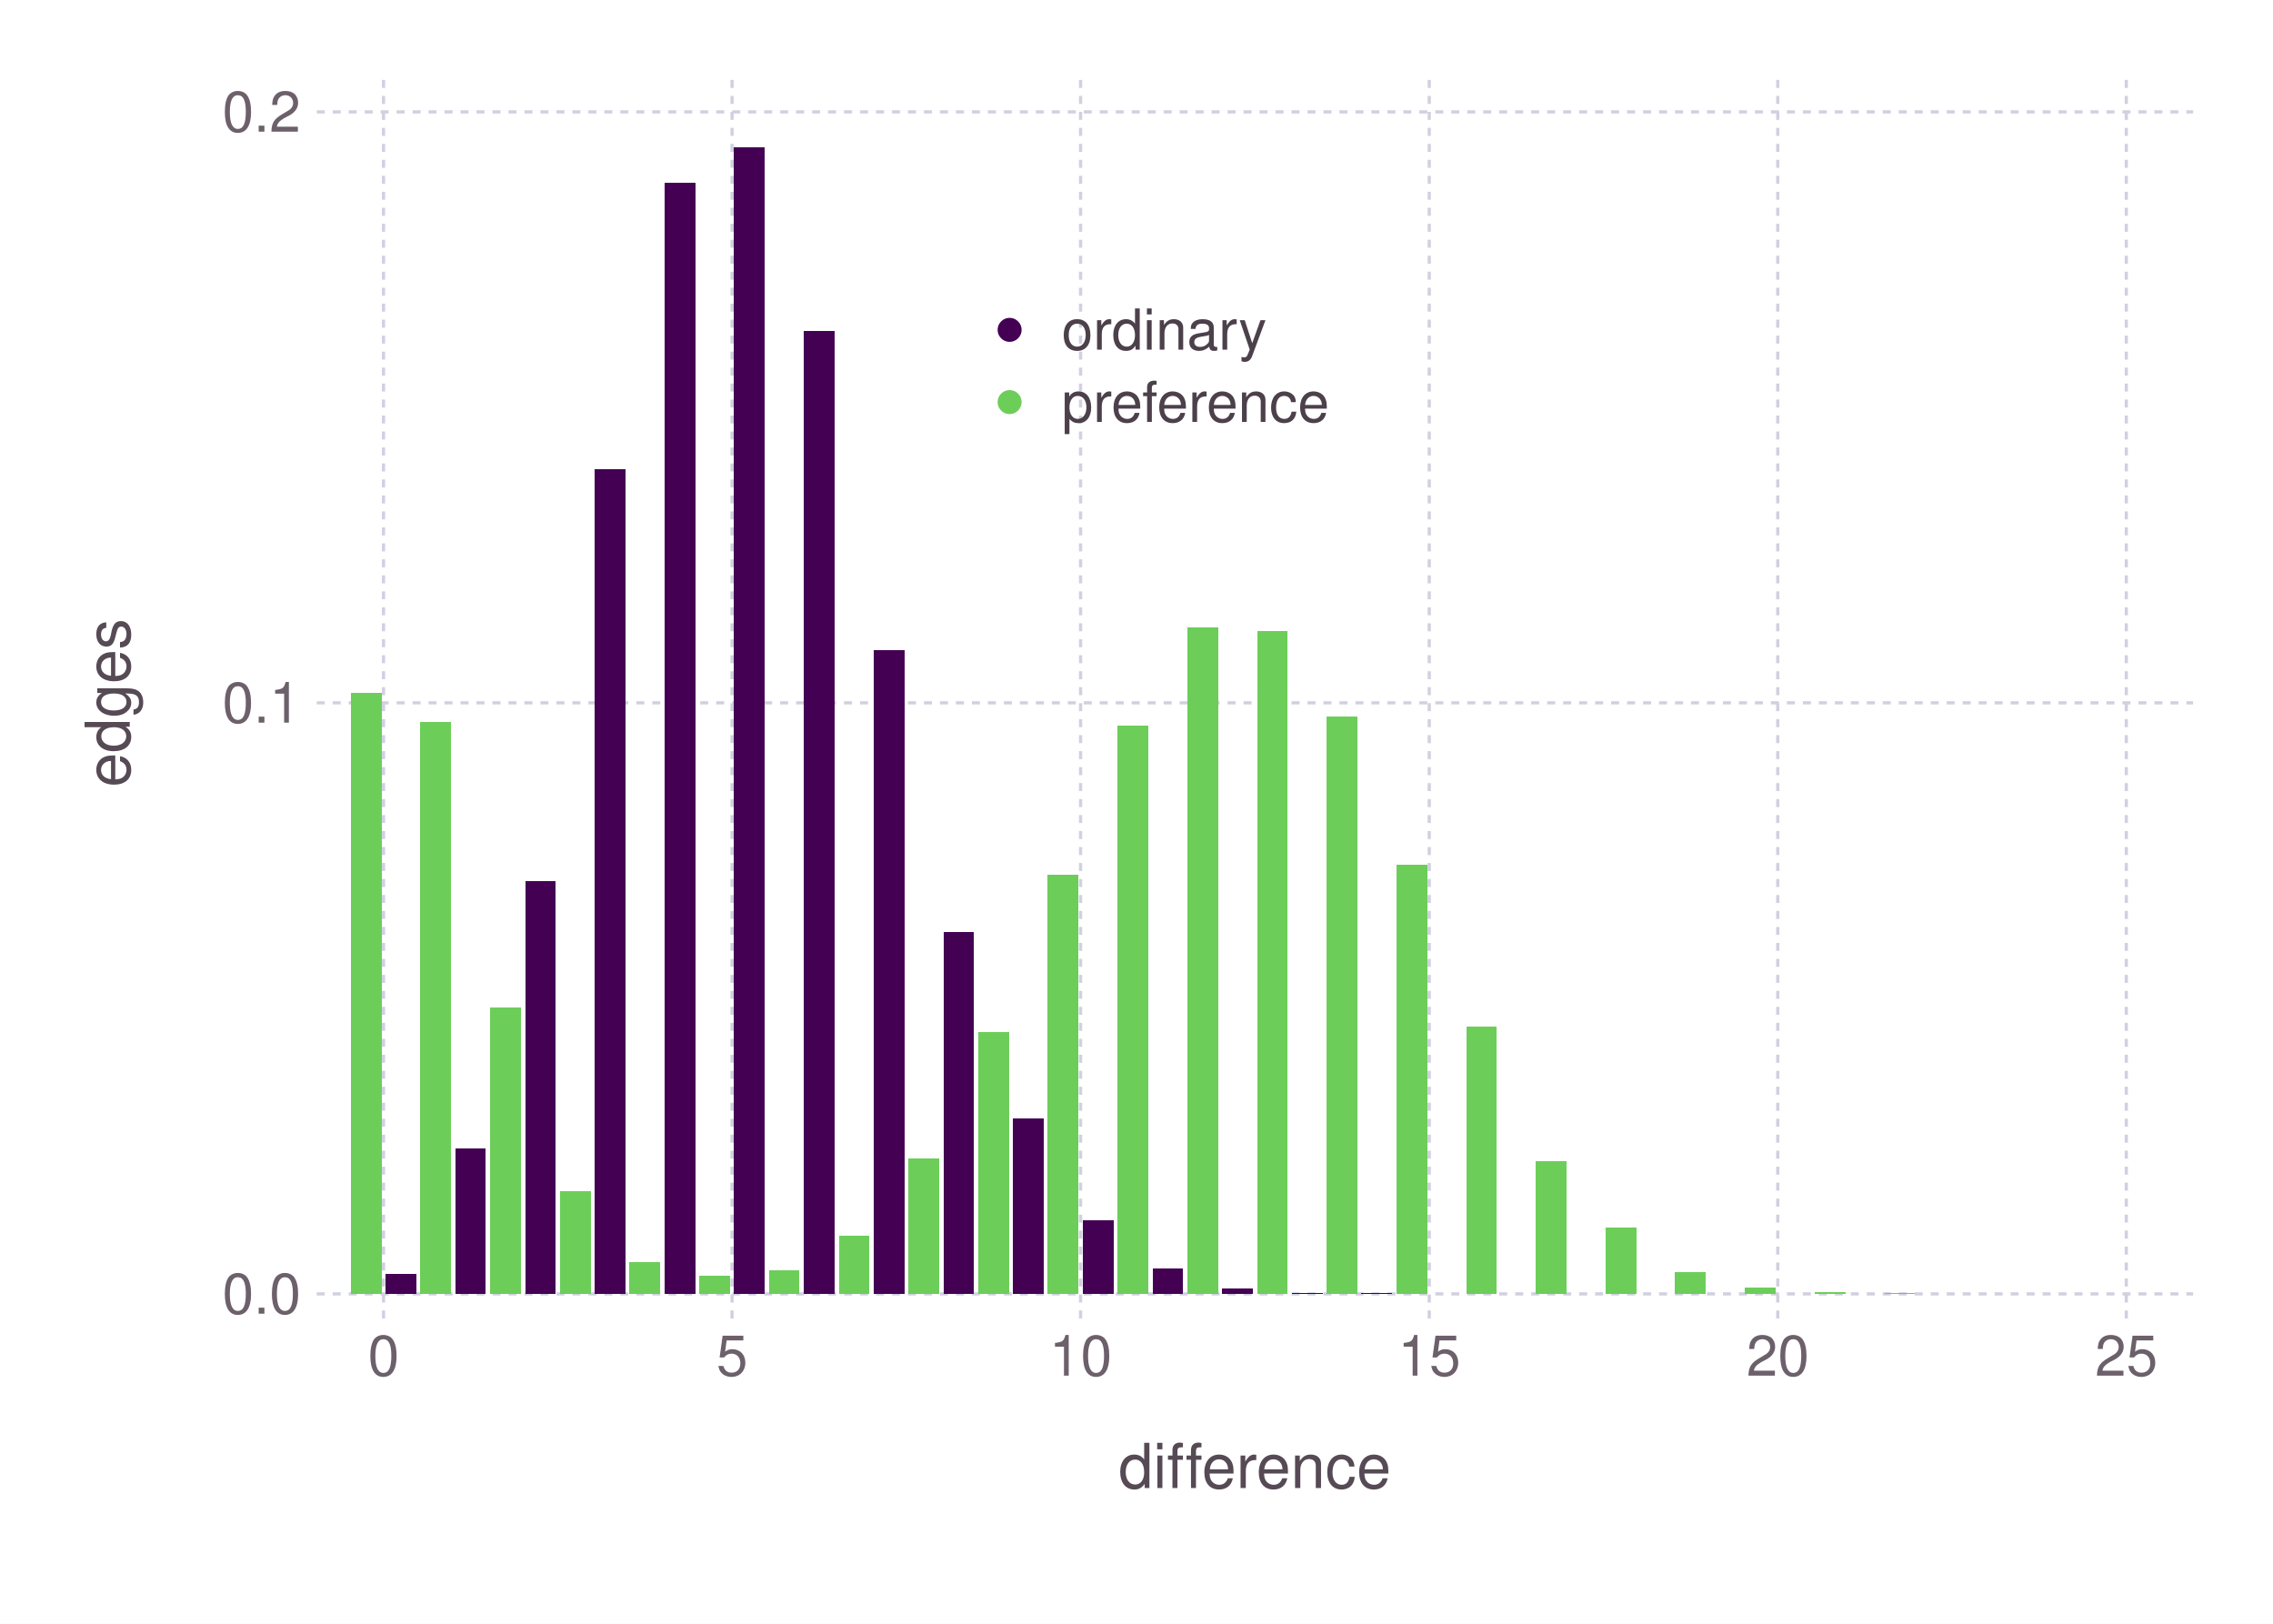
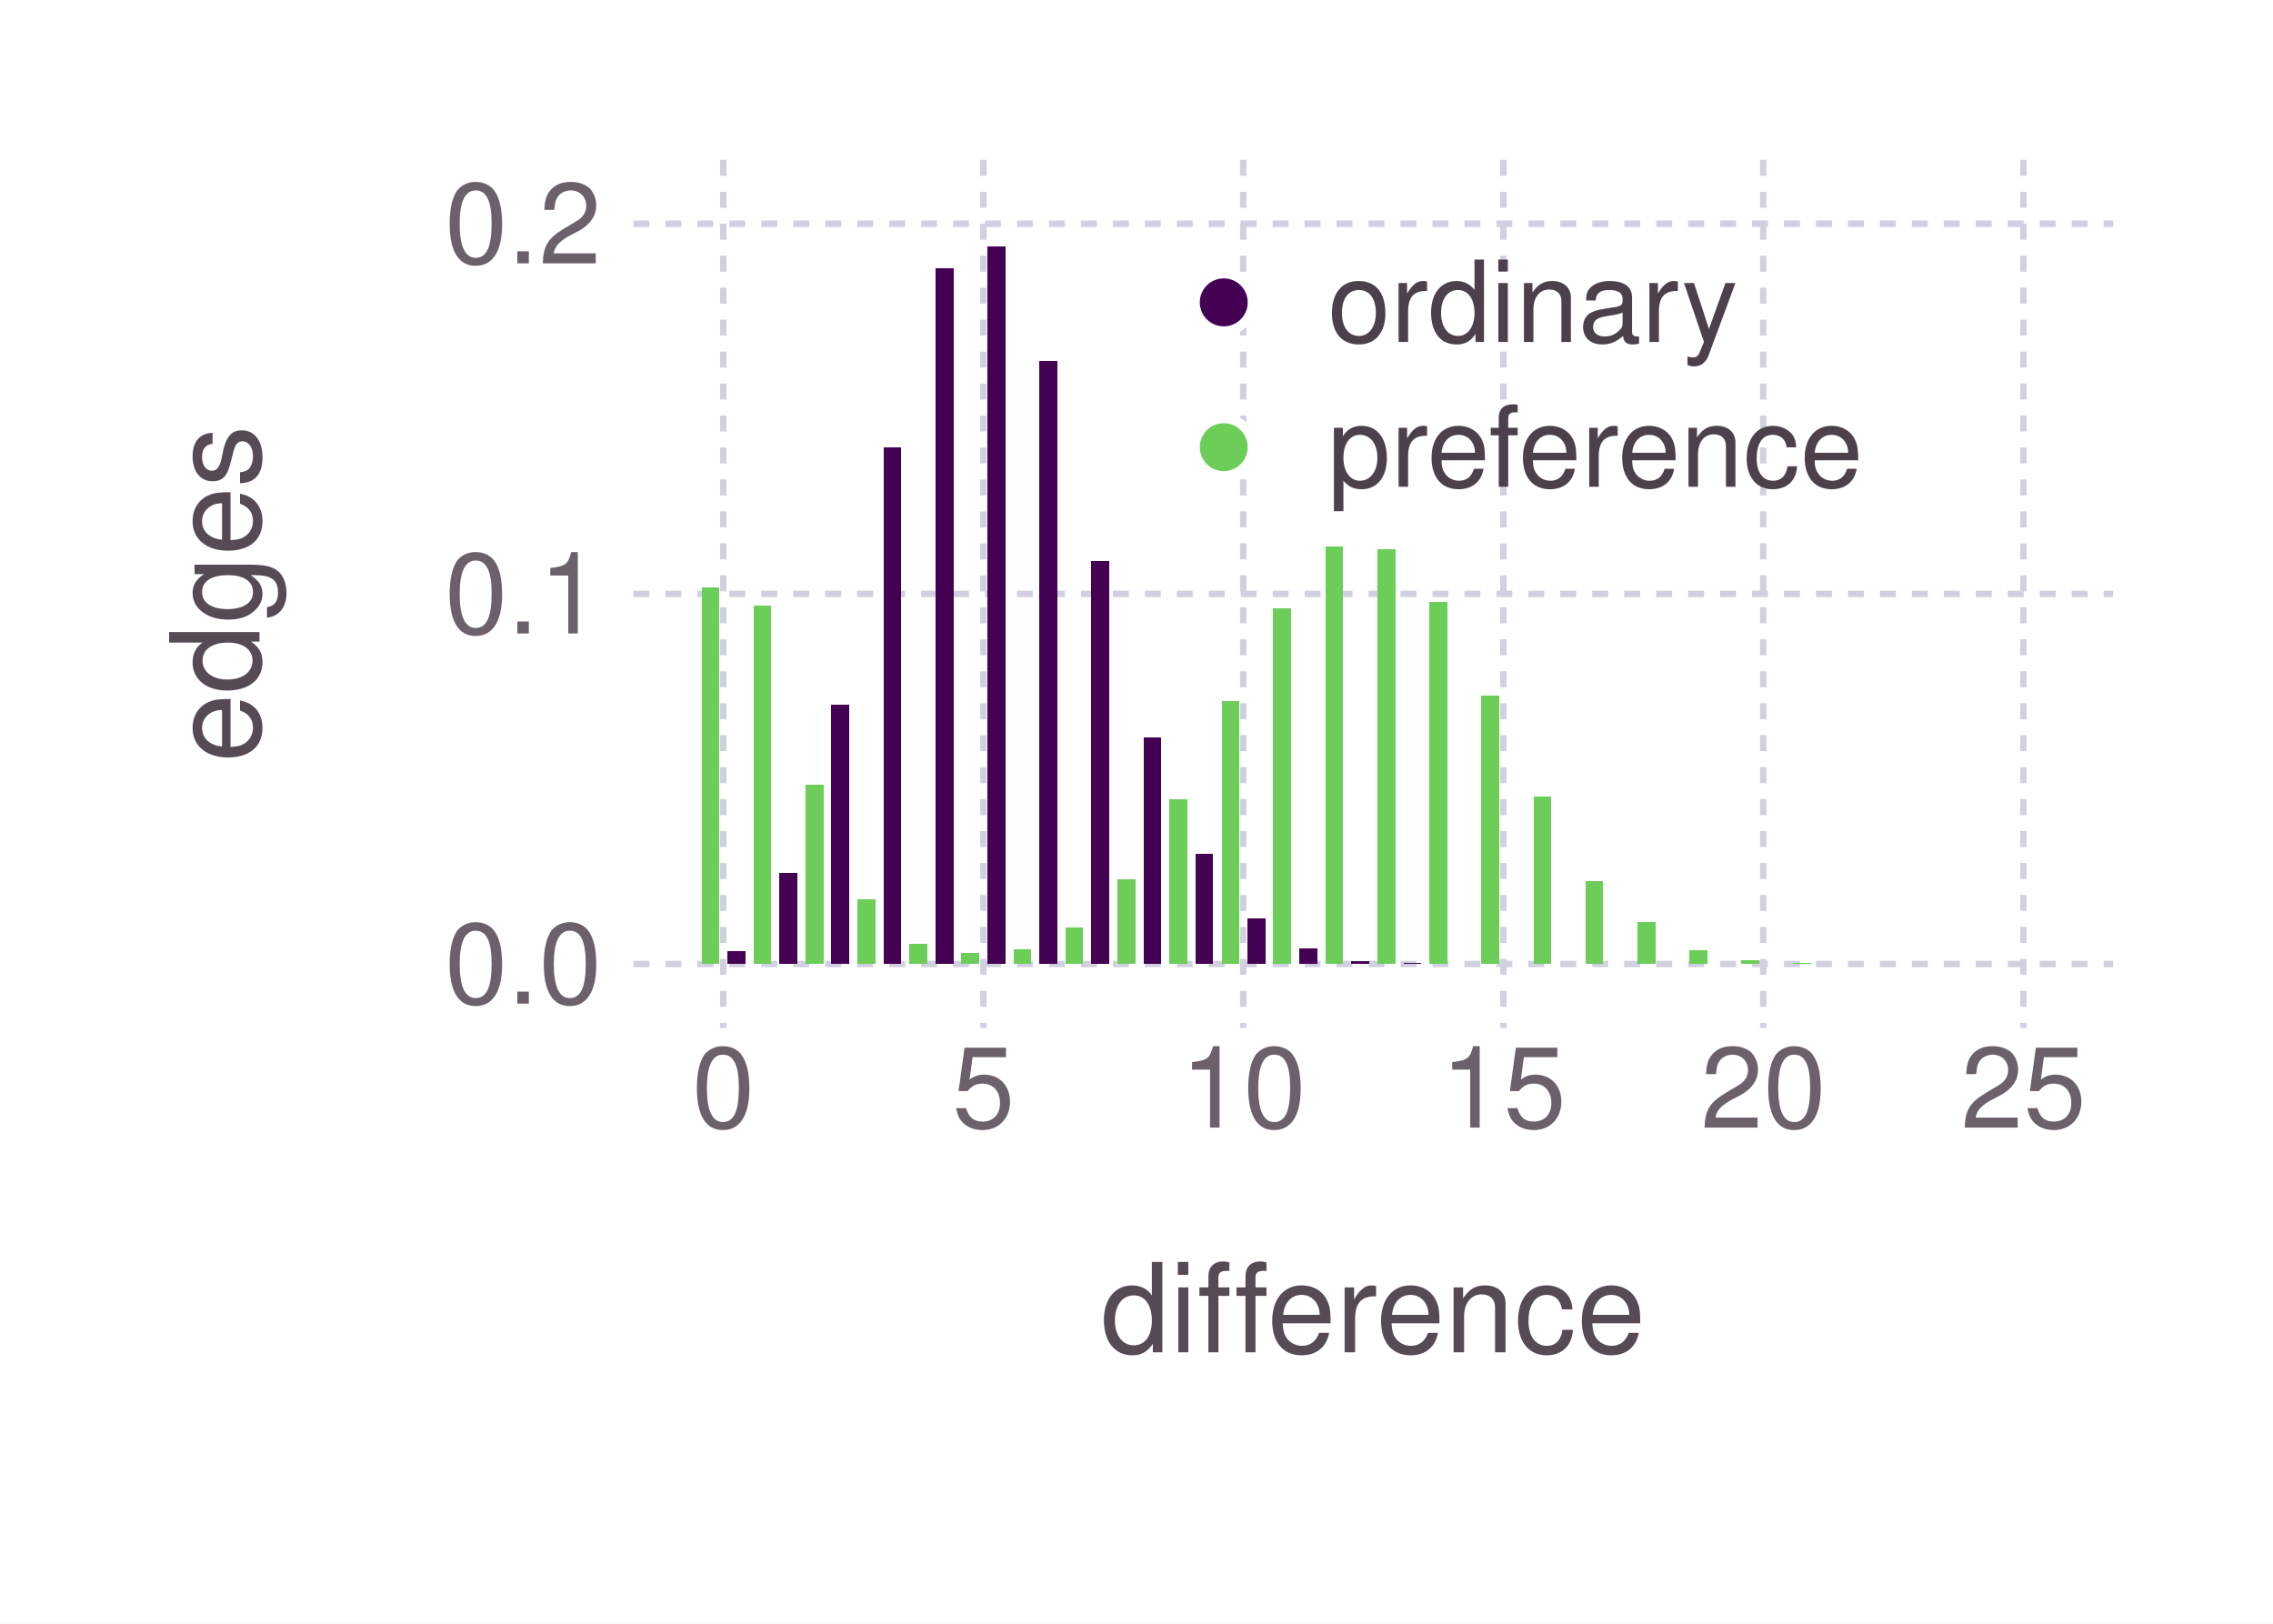
- <svg xmlns="http://www.w3.org/2000/svg" version="1.2" width="142.24mm" height="101.6mm" viewBox="0 0 142.24 101.6" stroke="none" fill="#000000" stroke-width="0.3" font-size="3.88">
+ <svg xmlns="http://www.w3.org/2000/svg" version="1.2" width="71.12mm" height="50.8mm" viewBox="0 0 71.12 50.8" stroke="none" fill="#000000" stroke-width="0.3" font-size="3.88">
  <defs>
    <marker id="arrow" markerWidth="15" markerHeight="7" refX="5" refY="3.5" orient="auto" markerUnits="strokeWidth">
      <path d="M0,0 L15,3.5 L0,7 z" stroke="context-stroke" fill="context-stroke" />
    </marker>
  </defs>
-   <g stroke="#000000" stroke-opacity="0.000" fill="#FFFFFF" id="img-27df16af-1">
-     <g transform="translate(71.12,50.8)">
-       <path d="M-71.12,-50.8 L71.12,-50.8 71.12,50.8 -71.12,50.8  z" class="primitive" />
+   <g stroke="#000000" stroke-opacity="0.000" fill="#FFFFFF" id="img-deb2b163-1">
+     <g transform="translate(35.56,25.4)">
+       <path d="M-35.56,-25.4 L35.56,-25.4 35.56,25.4 -35.56,25.4  z" class="primitive" />
    </g>
  </g>
-   <g class="plotroot xscalable yscalable" id="img-27df16af-2">
-     <g font-size="3.88" font-family="'PT Sans','Helvetica Neue','Helvetica',sans-serif" fill="#564A55" stroke="#000000" stroke-opacity="0.000" id="img-27df16af-3">
-       <g transform="translate(78.53,90.78)">
+   <g class="plotroot xscalable yscalable" id="img-deb2b163-2">
+     <g font-size="3.88" font-family="'PT Sans','Helvetica Neue','Helvetica',sans-serif" fill="#564A55" stroke="#000000" stroke-opacity="0.000" id="img-deb2b163-3">
+       <g transform="translate(42.97,39.98)">
        <g class="primitive">
          <text text-anchor="middle" dy="0.6em">difference</text>
        </g>
      </g>
    </g>
-     <g class="guide xlabels" font-size="3.53" font-family="'PT Sans Caption','Helvetica Neue','Helvetica',sans-serif" fill="#6C606B" id="img-27df16af-4">
-       <g transform="translate(24,83.96)">
+     <g class="guide xlabels" font-size="3.53" font-family="'PT Sans Caption','Helvetica Neue','Helvetica',sans-serif" fill="#6C606B" id="img-deb2b163-4">
+       <g transform="translate(22.63,33.16)">
        <g class="primitive">
          <text text-anchor="middle" dy="0.6em">0</text>
        </g>
      </g>
-       <g transform="translate(45.81,83.96)">
+       <g transform="translate(30.77,33.16)">
        <g class="primitive">
          <text text-anchor="middle" dy="0.6em">5</text>
        </g>
      </g>
-       <g transform="translate(67.62,83.96)">
+       <g transform="translate(38.9,33.16)">
        <g class="primitive">
          <text text-anchor="middle" dy="0.6em">10</text>
        </g>
      </g>
-       <g transform="translate(89.44,83.96)">
+       <g transform="translate(47.04,33.16)">
        <g class="primitive">
          <text text-anchor="middle" dy="0.6em">15</text>
        </g>
      </g>
-       <g transform="translate(111.25,83.96)">
+       <g transform="translate(55.17,33.16)">
        <g class="primitive">
          <text text-anchor="middle" dy="0.6em">20</text>
        </g>
      </g>
-       <g transform="translate(133.06,83.96)">
+       <g transform="translate(63.31,33.16)">
        <g class="primitive">
          <text text-anchor="middle" dy="0.6em">25</text>
        </g>
      </g>
    </g>
-     <g clip-path="url(#img-27df16af-5)">
-       <g id="img-27df16af-6">
-         <g pointer-events="visible" stroke-width="0.3" fill="#000000" fill-opacity="0.000" stroke="#000000" stroke-opacity="0.000" class="guide background" id="img-27df16af-7">
-           <g transform="translate(78.53,43.98)" id="img-27df16af-8">
-             <path d="M-58.71,-38.98 L58.71,-38.98 58.71,38.98 -58.71,38.98  z" class="primitive" />
-           </g>
-         </g>
-         <g class="guide ygridlines xfixed" stroke-dasharray="0.5,0.5" stroke-width="0.2" stroke="#D0D0E0" id="img-27df16af-9">
-           <g transform="translate(78.53,80.96)" id="img-27df16af-10">
-             <path fill="none" d="M-58.71,0 L58.71,0 " class="primitive" />
-           </g>
-           <g transform="translate(78.53,43.98)" id="img-27df16af-11">
-             <path fill="none" d="M-58.71,0 L58.71,0 " class="primitive" />
-           </g>
-           <g transform="translate(78.53,7)" id="img-27df16af-12">
-             <path fill="none" d="M-58.71,0 L58.71,0 " class="primitive" />
-           </g>
-         </g>
-         <g class="guide xgridlines yfixed" stroke-dasharray="0.5,0.5" stroke-width="0.2" stroke="#D0D0E0" id="img-27df16af-13">
-           <g transform="translate(24,43.98)" id="img-27df16af-14">
-             <path fill="none" d="M0,-38.98 L0,38.98 " class="primitive" />
-           </g>
-           <g transform="translate(45.81,43.98)" id="img-27df16af-15">
-             <path fill="none" d="M0,-38.98 L0,38.98 " class="primitive" />
-           </g>
-           <g transform="translate(67.62,43.98)" id="img-27df16af-16">
-             <path fill="none" d="M0,-38.98 L0,38.98 " class="primitive" />
-           </g>
-           <g transform="translate(89.44,43.98)" id="img-27df16af-17">
-             <path fill="none" d="M0,-38.98 L0,38.98 " class="primitive" />
-           </g>
-           <g transform="translate(111.25,43.98)" id="img-27df16af-18">
-             <path fill="none" d="M0,-38.98 L0,38.98 " class="primitive" />
-           </g>
-           <g transform="translate(133.06,43.98)" id="img-27df16af-19">
-             <path fill="none" d="M0,-38.98 L0,38.98 " class="primitive" />
-           </g>
-         </g>
-         <g class="plotpanel" id="img-27df16af-20">
-           <g shape-rendering="crispEdges" stroke-width="0.3" id="img-27df16af-21">
-             <g stroke="#000000" stroke-opacity="0.000" class="geometry" id="img-27df16af-22">
-               <g transform="translate(134.15,80.96)" id="img-27df16af-23" fill="#440154">
-                 <path d="M-0.96,-0 L0.96,-0 0.96,0 -0.96,0  z" class="primitive" />
-               </g>
-               <g transform="translate(129.79,80.96)" id="img-27df16af-24" fill="#440154">
-                 <path d="M-0.96,-0 L0.96,-0 0.96,0 -0.96,0  z" class="primitive" />
-               </g>
-               <g transform="translate(125.42,80.96)" id="img-27df16af-25" fill="#440154">
-                 <path d="M-0.96,-0 L0.96,-0 0.96,0 -0.96,0  z" class="primitive" />
-               </g>
-               <g transform="translate(121.06,80.96)" id="img-27df16af-26" fill="#440154">
-                 <path d="M-0.96,-0 L0.96,-0 0.96,0 -0.96,0  z" class="primitive" />
-               </g>
-               <g transform="translate(116.7,80.96)" id="img-27df16af-27" fill="#440154">
-                 <path d="M-0.96,-0 L0.96,-0 0.96,0 -0.96,0  z" class="primitive" />
-               </g>
-               <g transform="translate(112.34,80.96)" id="img-27df16af-28" fill="#440154">
-                 <path d="M-0.96,-0 L0.96,-0 0.96,0 -0.96,0  z" class="primitive" />
-               </g>
-               <g transform="translate(107.98,80.96)" id="img-27df16af-29" fill="#440154">
-                 <path d="M-0.96,-0 L0.96,-0 0.96,0 -0.96,0  z" class="primitive" />
-               </g>
-               <g transform="translate(103.61,80.96)" id="img-27df16af-30" fill="#440154">
-                 <path d="M-0.96,-0 L0.96,-0 0.96,0 -0.96,0  z" class="primitive" />
-               </g>
-               <g transform="translate(99.25,80.96)" id="img-27df16af-31" fill="#440154">
-                 <path d="M-0.96,-0 L0.96,-0 0.96,0 -0.96,0  z" class="primitive" />
-               </g>
-               <g transform="translate(94.89,80.96)" id="img-27df16af-32" fill="#440154">
-                 <path d="M-0.96,-0 L0.96,-0 0.96,0 -0.96,0  z" class="primitive" />
-               </g>
-               <g transform="translate(90.53,80.95)" id="img-27df16af-33" fill="#440154">
-                 <path d="M-0.96,-0 L0.96,-0 0.96,0 -0.96,0  z" class="primitive" />
-               </g>
-               <g transform="translate(86.16,80.94)" id="img-27df16af-34" fill="#440154">
-                 <path d="M-0.96,-0.01 L0.96,-0.01 0.96,0.01 -0.96,0.01  z" class="primitive" />
-               </g>
-               <g transform="translate(81.8,80.93)" id="img-27df16af-35" fill="#440154">
-                 <path d="M-0.96,-0.02 L0.96,-0.02 0.96,0.02 -0.96,0.02  z" class="primitive" />
-               </g>
-               <g transform="translate(77.44,80.8)" id="img-27df16af-36" fill="#440154">
-                 <path d="M-0.96,-0.16 L0.96,-0.16 0.96,0.16 -0.96,0.16  z" class="primitive" />
-               </g>
-               <g transform="translate(73.08,80.17)" id="img-27df16af-37" fill="#440154">
-                 <path d="M-0.96,-0.78 L0.96,-0.78 0.96,0.78 -0.96,0.78  z" class="primitive" />
-               </g>
-               <g transform="translate(68.71,78.66)" id="img-27df16af-38" fill="#440154">
-                 <path d="M-0.96,-2.3 L0.96,-2.3 0.96,2.3 -0.96,2.3  z" class="primitive" />
-               </g>
-               <g transform="translate(64.35,75.46)" id="img-27df16af-39" fill="#440154">
-                 <path d="M-0.96,-5.5 L0.96,-5.5 0.96,5.5 -0.96,5.5  z" class="primitive" />
-               </g>
-               <g transform="translate(59.99,69.64)" id="img-27df16af-40" fill="#440154">
-                 <path d="M-0.96,-11.31 L0.96,-11.31 0.96,11.31 -0.96,11.31  z" class="primitive" />
-               </g>
-               <g transform="translate(55.63,60.81)" id="img-27df16af-41" fill="#440154">
-                 <path d="M-0.96,-20.15 L0.96,-20.15 0.96,20.15 -0.96,20.15  z" class="primitive" />
-               </g>
-               <g transform="translate(51.27,50.84)" id="img-27df16af-42" fill="#440154">
-                 <path d="M-0.96,-30.12 L0.96,-30.12 0.96,30.12 -0.96,30.12  z" class="primitive" />
-               </g>
-               <g transform="translate(46.9,45.09)" id="img-27df16af-43" fill="#440154">
-                 <path d="M-0.96,-35.86 L0.96,-35.86 0.96,35.86 -0.96,35.86  z" class="primitive" />
-               </g>
-               <g transform="translate(42.54,46.19)" id="img-27df16af-44" fill="#440154">
-                 <path d="M-0.96,-34.76 L0.96,-34.76 0.96,34.76 -0.96,34.76  z" class="primitive" />
-               </g>
-               <g transform="translate(38.18,55.16)" id="img-27df16af-45" fill="#440154">
-                 <path d="M-0.96,-25.8 L0.96,-25.8 0.96,25.8 -0.96,25.8  z" class="primitive" />
-               </g>
-               <g transform="translate(33.82,68.03)" id="img-27df16af-46" fill="#440154">
-                 <path d="M-0.96,-12.92 L0.96,-12.92 0.96,12.92 -0.96,12.92  z" class="primitive" />
-               </g>
-               <g transform="translate(29.45,76.4)" id="img-27df16af-47" fill="#440154">
-                 <path d="M-0.96,-4.56 L0.96,-4.56 0.96,4.56 -0.96,4.56  z" class="primitive" />
-               </g>
-               <g transform="translate(25.09,80.33)" id="img-27df16af-48" fill="#440154">
-                 <path d="M-0.96,-0.62 L0.96,-0.62 0.96,0.62 -0.96,0.62  z" class="primitive" />
-               </g>
-               <g transform="translate(131.97,80.96)" id="img-27df16af-49" fill="#6CCE59">
-                 <path d="M-0.96,-0 L0.96,-0 0.96,0 -0.96,0  z" class="primitive" />
-               </g>
-               <g transform="translate(127.61,80.96)" id="img-27df16af-50" fill="#6CCE59">
-                 <path d="M-0.96,-0 L0.96,-0 0.96,0 -0.96,0  z" class="primitive" />
-               </g>
-               <g transform="translate(123.24,80.96)" id="img-27df16af-51" fill="#6CCE59">
-                 <path d="M-0.96,-0 L0.96,-0 0.96,0 -0.96,0  z" class="primitive" />
-               </g>
-               <g transform="translate(118.88,80.94)" id="img-27df16af-52" fill="#6CCE59">
-                 <path d="M-0.96,-0.01 L0.96,-0.01 0.96,0.01 -0.96,0.01  z" class="primitive" />
-               </g>
-               <g transform="translate(114.52,80.91)" id="img-27df16af-53" fill="#6CCE59">
-                 <path d="M-0.96,-0.05 L0.96,-0.05 0.96,0.05 -0.96,0.05  z" class="primitive" />
-               </g>
-               <g transform="translate(110.16,80.75)" id="img-27df16af-54" fill="#6CCE59">
-                 <path d="M-0.96,-0.2 L0.96,-0.2 0.96,0.2 -0.96,0.2  z" class="primitive" />
-               </g>
-               <g transform="translate(105.79,80.27)" id="img-27df16af-55" fill="#6CCE59">
-                 <path d="M-0.96,-0.68 L0.96,-0.68 0.96,0.68 -0.96,0.68  z" class="primitive" />
-               </g>
-               <g transform="translate(101.43,78.87)" id="img-27df16af-56" fill="#6CCE59">
-                 <path d="M-0.96,-2.08 L0.96,-2.08 0.96,2.08 -0.96,2.08  z" class="primitive" />
-               </g>
-               <g transform="translate(97.07,76.81)" id="img-27df16af-57" fill="#6CCE59">
-                 <path d="M-0.96,-4.15 L0.96,-4.15 0.96,4.15 -0.96,4.15  z" class="primitive" />
-               </g>
-               <g transform="translate(92.71,72.59)" id="img-27df16af-58" fill="#6CCE59">
-                 <path d="M-0.96,-8.36 L0.96,-8.36 0.96,8.36 -0.96,8.36  z" class="primitive" />
-               </g>
-               <g transform="translate(88.34,67.54)" id="img-27df16af-59" fill="#6CCE59">
-                 <path d="M-0.96,-13.42 L0.96,-13.42 0.96,13.42 -0.96,13.42  z" class="primitive" />
-               </g>
-               <g transform="translate(83.98,62.88)" id="img-27df16af-60" fill="#6CCE59">
-                 <path d="M-0.96,-18.07 L0.96,-18.07 0.96,18.07 -0.96,18.07  z" class="primitive" />
-               </g>
-               <g transform="translate(79.62,60.23)" id="img-27df16af-61" fill="#6CCE59">
-                 <path d="M-0.96,-20.73 L0.96,-20.73 0.96,20.73 -0.96,20.73  z" class="primitive" />
-               </g>
-               <g transform="translate(75.26,60.11)" id="img-27df16af-62" fill="#6CCE59">
-                 <path d="M-0.96,-20.84 L0.96,-20.84 0.96,20.84 -0.96,20.84  z" class="primitive" />
-               </g>
-               <g transform="translate(70.9,63.17)" id="img-27df16af-63" fill="#6CCE59">
-                 <path d="M-0.96,-17.79 L0.96,-17.79 0.96,17.79 -0.96,17.79  z" class="primitive" />
-               </g>
-               <g transform="translate(66.53,67.83)" id="img-27df16af-64" fill="#6CCE59">
-                 <path d="M-0.96,-13.12 L0.96,-13.12 0.96,13.12 -0.96,13.12  z" class="primitive" />
-               </g>
-               <g transform="translate(62.17,72.76)" id="img-27df16af-65" fill="#6CCE59">
-                 <path d="M-0.96,-8.2 L0.96,-8.2 0.96,8.2 -0.96,8.2  z" class="primitive" />
-               </g>
-               <g transform="translate(57.81,76.72)" id="img-27df16af-66" fill="#6CCE59">
-                 <path d="M-0.96,-4.24 L0.96,-4.24 0.96,4.24 -0.96,4.24  z" class="primitive" />
-               </g>
-               <g transform="translate(53.45,79.14)" id="img-27df16af-67" fill="#6CCE59">
-                 <path d="M-0.96,-1.82 L0.96,-1.82 0.96,1.82 -0.96,1.82  z" class="primitive" />
-               </g>
-               <g transform="translate(49.08,80.23)" id="img-27df16af-68" fill="#6CCE59">
-                 <path d="M-0.96,-0.72 L0.96,-0.72 0.96,0.72 -0.96,0.72  z" class="primitive" />
-               </g>
-               <g transform="translate(44.72,80.4)" id="img-27df16af-69" fill="#6CCE59">
-                 <path d="M-0.96,-0.56 L0.96,-0.56 0.96,0.56 -0.96,0.56  z" class="primitive" />
-               </g>
-               <g transform="translate(40.36,79.98)" id="img-27df16af-70" fill="#6CCE59">
-                 <path d="M-0.96,-0.98 L0.96,-0.98 0.96,0.98 -0.96,0.98  z" class="primitive" />
-               </g>
-               <g transform="translate(36,77.73)" id="img-27df16af-71" fill="#6CCE59">
-                 <path d="M-0.96,-3.22 L0.96,-3.22 0.96,3.22 -0.96,3.22  z" class="primitive" />
-               </g>
-               <g transform="translate(31.63,72.01)" id="img-27df16af-72" fill="#6CCE59">
-                 <path d="M-0.96,-8.95 L0.96,-8.95 0.96,8.95 -0.96,8.95  z" class="primitive" />
-               </g>
-               <g transform="translate(27.27,63.06)" id="img-27df16af-73" fill="#6CCE59">
-                 <path d="M-0.96,-17.89 L0.96,-17.89 0.96,17.89 -0.96,17.89  z" class="primitive" />
-               </g>
-               <g transform="translate(22.91,62.15)" id="img-27df16af-74" fill="#6CCE59">
-                 <path d="M-0.96,-18.8 L0.96,-18.8 0.96,18.8 -0.96,18.8  z" class="primitive" />
-               </g>
-             </g>
-           </g>
-         </g>
-         <g class="guide colorkey" id="img-27df16af-75">
-           <g fill="#4C404B" font-size="3.53" font-family="'PT Sans','Helvetica Neue','Helvetica',sans-serif" id="img-27df16af-76">
-             <g transform="translate(66.44,20.64)" id="img-27df16af-77">
+     <g clip-path="url(#img-deb2b163-5)">
+       <g id="img-deb2b163-6">
+         <g pointer-events="visible" stroke-width="0.3" fill="#000000" fill-opacity="0.000" stroke="#000000" stroke-opacity="0.000" class="guide background" id="img-deb2b163-7">
+           <g transform="translate(42.97,18.58)" id="img-deb2b163-8">
+             <path d="M-23.15,-13.58 L23.15,-13.58 23.15,13.58 -23.15,13.58  z" class="primitive" />
+           </g>
+         </g>
+         <g class="guide ygridlines xfixed" stroke-dasharray="0.5,0.5" stroke-width="0.2" stroke="#D0D0E0" id="img-deb2b163-9">
+           <g transform="translate(42.97,30.16)" id="img-deb2b163-10">
+             <path fill="none" d="M-23.15,0 L23.15,0 " class="primitive" />
+           </g>
+           <g transform="translate(42.97,18.58)" id="img-deb2b163-11">
+             <path fill="none" d="M-23.15,0 L23.15,0 " class="primitive" />
+           </g>
+           <g transform="translate(42.97,7)" id="img-deb2b163-12">
+             <path fill="none" d="M-23.15,0 L23.15,0 " class="primitive" />
+           </g>
+         </g>
+         <g class="guide xgridlines yfixed" stroke-dasharray="0.5,0.5" stroke-width="0.2" stroke="#D0D0E0" id="img-deb2b163-13">
+           <g transform="translate(22.63,18.58)" id="img-deb2b163-14">
+             <path fill="none" d="M0,-13.58 L0,13.58 " class="primitive" />
+           </g>
+           <g transform="translate(30.77,18.58)" id="img-deb2b163-15">
+             <path fill="none" d="M0,-13.58 L0,13.58 " class="primitive" />
+           </g>
+           <g transform="translate(38.9,18.58)" id="img-deb2b163-16">
+             <path fill="none" d="M0,-13.58 L0,13.58 " class="primitive" />
+           </g>
+           <g transform="translate(47.04,18.58)" id="img-deb2b163-17">
+             <path fill="none" d="M0,-13.58 L0,13.58 " class="primitive" />
+           </g>
+           <g transform="translate(55.17,18.58)" id="img-deb2b163-18">
+             <path fill="none" d="M0,-13.58 L0,13.58 " class="primitive" />
+           </g>
+           <g transform="translate(63.31,18.58)" id="img-deb2b163-19">
+             <path fill="none" d="M0,-13.58 L0,13.58 " class="primitive" />
+           </g>
+         </g>
+         <g class="plotpanel" id="img-deb2b163-20">
+           <g shape-rendering="crispEdges" stroke-width="0.3" id="img-deb2b163-21">
+             <g stroke="#000000" stroke-opacity="0.000" class="geometry" id="img-deb2b163-22">
+               <g transform="translate(63.71,30.16)" id="img-deb2b163-23" fill="#440154">
+                 <path d="M-0.28,-0 L0.28,-0 0.28,0 -0.28,0  z" class="primitive" />
+               </g>
+               <g transform="translate(62.09,30.16)" id="img-deb2b163-24" fill="#440154">
+                 <path d="M-0.28,-0 L0.28,-0 0.28,0 -0.28,0  z" class="primitive" />
+               </g>
+               <g transform="translate(60.46,30.16)" id="img-deb2b163-25" fill="#440154">
+                 <path d="M-0.28,-0 L0.28,-0 0.28,0 -0.28,0  z" class="primitive" />
+               </g>
+               <g transform="translate(58.83,30.16)" id="img-deb2b163-26" fill="#440154">
+                 <path d="M-0.28,-0 L0.28,-0 0.28,0 -0.28,0  z" class="primitive" />
+               </g>
+               <g transform="translate(57.21,30.16)" id="img-deb2b163-27" fill="#440154">
+                 <path d="M-0.28,-0 L0.28,-0 0.28,0 -0.28,0  z" class="primitive" />
+               </g>
+               <g transform="translate(55.58,30.16)" id="img-deb2b163-28" fill="#440154">
+                 <path d="M-0.28,-0 L0.28,-0 0.28,0 -0.28,0  z" class="primitive" />
+               </g>
+               <g transform="translate(53.95,30.16)" id="img-deb2b163-29" fill="#440154">
+                 <path d="M-0.28,-0 L0.28,-0 0.28,0 -0.28,0  z" class="primitive" />
+               </g>
+               <g transform="translate(52.32,30.16)" id="img-deb2b163-30" fill="#440154">
+                 <path d="M-0.28,-0 L0.28,-0 0.28,0 -0.28,0  z" class="primitive" />
+               </g>
+               <g transform="translate(50.7,30.16)" id="img-deb2b163-31" fill="#440154">
+                 <path d="M-0.28,-0 L0.28,-0 0.28,0 -0.28,0  z" class="primitive" />
+               </g>
+               <g transform="translate(49.07,30.16)" id="img-deb2b163-32" fill="#440154">
+                 <path d="M-0.28,-0 L0.28,-0 0.28,0 -0.28,0  z" class="primitive" />
+               </g>
+               <g transform="translate(47.44,30.16)" id="img-deb2b163-33" fill="#440154">
+                 <path d="M-0.28,-0 L0.28,-0 0.28,0 -0.28,0  z" class="primitive" />
+               </g>
+               <g transform="translate(45.82,30.15)" id="img-deb2b163-34" fill="#440154">
+                 <path d="M-0.28,-0 L0.28,-0 0.28,0 -0.28,0  z" class="primitive" />
+               </g>
+               <g transform="translate(44.19,30.15)" id="img-deb2b163-35" fill="#440154">
+                 <path d="M-0.28,-0.01 L0.28,-0.01 0.28,0.01 -0.28,0.01  z" class="primitive" />
+               </g>
+               <g transform="translate(42.56,30.11)" id="img-deb2b163-36" fill="#440154">
+                 <path d="M-0.28,-0.05 L0.28,-0.05 0.28,0.05 -0.28,0.05  z" class="primitive" />
+               </g>
+               <g transform="translate(40.94,29.91)" id="img-deb2b163-37" fill="#440154">
+                 <path d="M-0.28,-0.25 L0.28,-0.25 0.28,0.25 -0.28,0.25  z" class="primitive" />
+               </g>
+               <g transform="translate(39.31,29.44)" id="img-deb2b163-38" fill="#440154">
+                 <path d="M-0.28,-0.72 L0.28,-0.72 0.28,0.72 -0.28,0.72  z" class="primitive" />
+               </g>
+               <g transform="translate(37.68,28.43)" id="img-deb2b163-39" fill="#440154">
+                 <path d="M-0.28,-1.72 L0.28,-1.72 0.28,1.72 -0.28,1.72  z" class="primitive" />
+               </g>
+               <g transform="translate(36.06,26.61)" id="img-deb2b163-40" fill="#440154">
+                 <path d="M-0.28,-3.54 L0.28,-3.54 0.28,3.54 -0.28,3.54  z" class="primitive" />
+               </g>
+               <g transform="translate(34.43,23.85)" id="img-deb2b163-41" fill="#440154">
+                 <path d="M-0.28,-6.31 L0.28,-6.31 0.28,6.31 -0.28,6.31  z" class="primitive" />
+               </g>
+               <g transform="translate(32.8,20.73)" id="img-deb2b163-42" fill="#440154">
+                 <path d="M-0.28,-9.43 L0.28,-9.43 0.28,9.43 -0.28,9.43  z" class="primitive" />
+               </g>
+               <g transform="translate(31.17,18.93)" id="img-deb2b163-43" fill="#440154">
+                 <path d="M-0.28,-11.23 L0.28,-11.23 0.28,11.23 -0.28,11.23  z" class="primitive" />
+               </g>
+               <g transform="translate(29.55,19.27)" id="img-deb2b163-44" fill="#440154">
+                 <path d="M-0.28,-10.88 L0.28,-10.88 0.28,10.88 -0.28,10.88  z" class="primitive" />
+               </g>
+               <g transform="translate(27.92,22.08)" id="img-deb2b163-45" fill="#440154">
+                 <path d="M-0.28,-8.08 L0.28,-8.08 0.28,8.08 -0.28,8.08  z" class="primitive" />
+               </g>
+               <g transform="translate(26.29,26.11)" id="img-deb2b163-46" fill="#440154">
+                 <path d="M-0.28,-4.05 L0.28,-4.05 0.28,4.05 -0.28,4.05  z" class="primitive" />
+               </g>
+               <g transform="translate(24.67,28.73)" id="img-deb2b163-47" fill="#440154">
+                 <path d="M-0.28,-1.43 L0.28,-1.43 0.28,1.43 -0.28,1.43  z" class="primitive" />
+               </g>
+               <g transform="translate(23.04,29.96)" id="img-deb2b163-48" fill="#440154">
+                 <path d="M-0.28,-0.2 L0.28,-0.2 0.28,0.2 -0.28,0.2  z" class="primitive" />
+               </g>
+               <g transform="translate(62.9,30.16)" id="img-deb2b163-49" fill="#6CCE59">
+                 <path d="M-0.28,-0 L0.28,-0 0.28,0 -0.28,0  z" class="primitive" />
+               </g>
+               <g transform="translate(61.27,30.16)" id="img-deb2b163-50" fill="#6CCE59">
+                 <path d="M-0.28,-0 L0.28,-0 0.28,0 -0.28,0  z" class="primitive" />
+               </g>
+               <g transform="translate(59.65,30.16)" id="img-deb2b163-51" fill="#6CCE59">
+                 <path d="M-0.28,-0 L0.28,-0 0.28,0 -0.28,0  z" class="primitive" />
+               </g>
+               <g transform="translate(58.02,30.15)" id="img-deb2b163-52" fill="#6CCE59">
+                 <path d="M-0.28,-0 L0.28,-0 0.28,0 -0.28,0  z" class="primitive" />
+               </g>
+               <g transform="translate(56.39,30.14)" id="img-deb2b163-53" fill="#6CCE59">
+                 <path d="M-0.28,-0.02 L0.28,-0.02 0.28,0.02 -0.28,0.02  z" class="primitive" />
+               </g>
+               <g transform="translate(54.77,30.09)" id="img-deb2b163-54" fill="#6CCE59">
+                 <path d="M-0.28,-0.06 L0.28,-0.06 0.28,0.06 -0.28,0.06  z" class="primitive" />
+               </g>
+               <g transform="translate(53.14,29.94)" id="img-deb2b163-55" fill="#6CCE59">
+                 <path d="M-0.28,-0.21 L0.28,-0.21 0.28,0.21 -0.28,0.21  z" class="primitive" />
+               </g>
+               <g transform="translate(51.51,29.5)" id="img-deb2b163-56" fill="#6CCE59">
+                 <path d="M-0.28,-0.65 L0.28,-0.65 0.28,0.65 -0.28,0.65  z" class="primitive" />
+               </g>
+               <g transform="translate(49.88,28.86)" id="img-deb2b163-57" fill="#6CCE59">
+                 <path d="M-0.28,-1.3 L0.28,-1.3 0.28,1.3 -0.28,1.3  z" class="primitive" />
+               </g>
+               <g transform="translate(48.26,27.54)" id="img-deb2b163-58" fill="#6CCE59">
+                 <path d="M-0.28,-2.62 L0.28,-2.62 0.28,2.62 -0.28,2.62  z" class="primitive" />
+               </g>
+               <g transform="translate(46.63,25.96)" id="img-deb2b163-59" fill="#6CCE59">
+                 <path d="M-0.28,-4.2 L0.28,-4.2 0.28,4.2 -0.28,4.2  z" class="primitive" />
+               </g>
+               <g transform="translate(45,24.5)" id="img-deb2b163-60" fill="#6CCE59">
+                 <path d="M-0.28,-5.66 L0.28,-5.66 0.28,5.66 -0.28,5.66  z" class="primitive" />
+               </g>
+               <g transform="translate(43.38,23.67)" id="img-deb2b163-61" fill="#6CCE59">
+                 <path d="M-0.28,-6.49 L0.28,-6.49 0.28,6.49 -0.28,6.49  z" class="primitive" />
+               </g>
+               <g transform="translate(41.75,23.63)" id="img-deb2b163-62" fill="#6CCE59">
+                 <path d="M-0.28,-6.53 L0.28,-6.53 0.28,6.53 -0.28,6.53  z" class="primitive" />
+               </g>
+               <g transform="translate(40.12,24.59)" id="img-deb2b163-63" fill="#6CCE59">
+                 <path d="M-0.28,-5.57 L0.28,-5.57 0.28,5.57 -0.28,5.57  z" class="primitive" />
+               </g>
+               <g transform="translate(38.5,26.05)" id="img-deb2b163-64" fill="#6CCE59">
+                 <path d="M-0.28,-4.11 L0.28,-4.11 0.28,4.11 -0.28,4.11  z" class="primitive" />
+               </g>
+               <g transform="translate(36.87,27.59)" id="img-deb2b163-65" fill="#6CCE59">
+                 <path d="M-0.28,-2.57 L0.28,-2.57 0.28,2.57 -0.28,2.57  z" class="primitive" />
+               </g>
+               <g transform="translate(35.24,28.83)" id="img-deb2b163-66" fill="#6CCE59">
+                 <path d="M-0.28,-1.33 L0.28,-1.33 0.28,1.33 -0.28,1.33  z" class="primitive" />
+               </g>
+               <g transform="translate(33.61,29.59)" id="img-deb2b163-67" fill="#6CCE59">
+                 <path d="M-0.28,-0.57 L0.28,-0.57 0.28,0.57 -0.28,0.57  z" class="primitive" />
+               </g>
+               <g transform="translate(31.99,29.93)" id="img-deb2b163-68" fill="#6CCE59">
+                 <path d="M-0.28,-0.23 L0.28,-0.23 0.28,0.23 -0.28,0.23  z" class="primitive" />
+               </g>
+               <g transform="translate(30.36,29.98)" id="img-deb2b163-69" fill="#6CCE59">
+                 <path d="M-0.28,-0.17 L0.28,-0.17 0.28,0.17 -0.28,0.17  z" class="primitive" />
+               </g>
+               <g transform="translate(28.73,29.85)" id="img-deb2b163-70" fill="#6CCE59">
+                 <path d="M-0.28,-0.31 L0.28,-0.31 0.28,0.31 -0.28,0.31  z" class="primitive" />
+               </g>
+               <g transform="translate(27.11,29.15)" id="img-deb2b163-71" fill="#6CCE59">
+                 <path d="M-0.28,-1.01 L0.28,-1.01 0.28,1.01 -0.28,1.01  z" class="primitive" />
+               </g>
+               <g transform="translate(25.48,27.35)" id="img-deb2b163-72" fill="#6CCE59">
+                 <path d="M-0.28,-2.8 L0.28,-2.8 0.28,2.8 -0.28,2.8  z" class="primitive" />
+               </g>
+               <g transform="translate(23.85,24.55)" id="img-deb2b163-73" fill="#6CCE59">
+                 <path d="M-0.28,-5.6 L0.28,-5.6 0.28,5.6 -0.28,5.6  z" class="primitive" />
+               </g>
+               <g transform="translate(22.23,24.27)" id="img-deb2b163-74" fill="#6CCE59">
+                 <path d="M-0.28,-5.89 L0.28,-5.89 0.28,5.89 -0.28,5.89  z" class="primitive" />
+               </g>
+             </g>
+           </g>
+         </g>
+         <g class="guide colorkey" id="img-deb2b163-75">
+           <g fill="#4C404B" font-size="3.53" font-family="'PT Sans','Helvetica Neue','Helvetica',sans-serif" id="img-deb2b163-76">
+             <g transform="translate(41.55,9.46)" id="img-deb2b163-77">
              <g class="primitive">
                <text dy="0.35em">ordinary</text>
              </g>
            </g>
-             <g transform="translate(66.44,25.16)" id="img-27df16af-78">
+             <g transform="translate(41.55,13.99)" id="img-deb2b163-78">
              <g class="primitive">
                <text dy="0.35em">preference</text>
              </g>
            </g>
          </g>
-           <g stroke-width="0.3" id="img-27df16af-79">
-             <g stroke="#FFFFFF" fill-opacity="1" fill="#6CCE59" id="img-27df16af-80">
-               <g transform="translate(63.18,25.16)" id="img-27df16af-81">
+           <g stroke-width="0.3" id="img-deb2b163-79">
+             <g stroke="#FFFFFF" fill-opacity="1" fill="#6CCE59" id="img-deb2b163-80">
+               <g transform="translate(38.29,13.99)" id="img-deb2b163-81">
                <circle cx="0" cy="0" r="0.9" class="primitive" />
              </g>
            </g>
-             <g stroke="#FFFFFF" fill-opacity="1" fill="#440154" id="img-27df16af-82">
-               <g transform="translate(63.18,20.64)" id="img-27df16af-83">
+             <g stroke="#FFFFFF" fill-opacity="1" fill="#440154" id="img-deb2b163-82">
+               <g transform="translate(38.29,9.46)" id="img-deb2b163-83">
                <circle cx="0" cy="0" r="0.9" class="primitive" />
              </g>
            </g>
          </g>
-           <g fill="#362A35" font-size="3.88" font-family="'PT Sans','Helvetica Neue','Helvetica',sans-serif" stroke="#000000" stroke-opacity="0.000" id="img-27df16af-84">
-             <g transform="translate(61.92,16.87)" id="img-27df16af-85">
+           <g fill="#362A35" font-size="3.88" font-family="'PT Sans','Helvetica Neue','Helvetica',sans-serif" stroke="#000000" stroke-opacity="0.000" id="img-deb2b163-84">
+             <g transform="translate(37.02,5.7)" id="img-deb2b163-85">
              <g class="primitive">
                <text dy="-0em" />
              </g>
            </g>
          </g>
        </g>
      </g>
    </g>
-     <g class="guide ylabels" font-size="3.53" font-family="'PT Sans Caption','Helvetica Neue','Helvetica',sans-serif" fill="#6C606B" id="img-27df16af-86">
-       <g transform="translate(18.82,80.96)" id="img-27df16af-87">
+     <g class="guide ylabels" font-size="3.53" font-family="'PT Sans Caption','Helvetica Neue','Helvetica',sans-serif" fill="#6C606B" id="img-deb2b163-86">
+       <g transform="translate(18.82,30.16)" id="img-deb2b163-87">
        <g class="primitive">
          <text text-anchor="end" dy="0.35em">0.0</text>
        </g>
      </g>
-       <g transform="translate(18.82,43.98)" id="img-27df16af-88">
+       <g transform="translate(18.82,18.58)" id="img-deb2b163-88">
        <g class="primitive">
          <text text-anchor="end" dy="0.35em">0.1</text>
        </g>
      </g>
-       <g transform="translate(18.82,7)" id="img-27df16af-89">
+       <g transform="translate(18.82,7)" id="img-deb2b163-89">
        <g class="primitive">
          <text text-anchor="end" dy="0.35em">0.2</text>
        </g>
      </g>
    </g>
-     <g font-size="3.88" font-family="'PT Sans','Helvetica Neue','Helvetica',sans-serif" fill="#564A55" stroke="#000000" stroke-opacity="0.000" id="img-27df16af-90">
-       <g transform="translate(8.76,41.98)" id="img-27df16af-91">
+     <g font-size="3.88" font-family="'PT Sans','Helvetica Neue','Helvetica',sans-serif" fill="#564A55" stroke="#000000" stroke-opacity="0.000" id="img-deb2b163-90">
+       <g transform="translate(8.76,16.58)" id="img-deb2b163-91">
        <g class="primitive">
          <text text-anchor="middle" dy="0.35em" transform="rotate(-90,0, 2)">edges</text>
        </g>
      </g>
    </g>
  </g>
  <defs>
-     <clipPath id="img-27df16af-5">
-       <path d="M19.82,5 L137.24,5 137.24,82.96 19.82,82.96 " />
+     <clipPath id="img-deb2b163-5">
+       <path d="M19.82,5 L66.12,5 66.12,32.16 19.82,32.16 " />
    </clipPath>
  </defs>
</svg>
